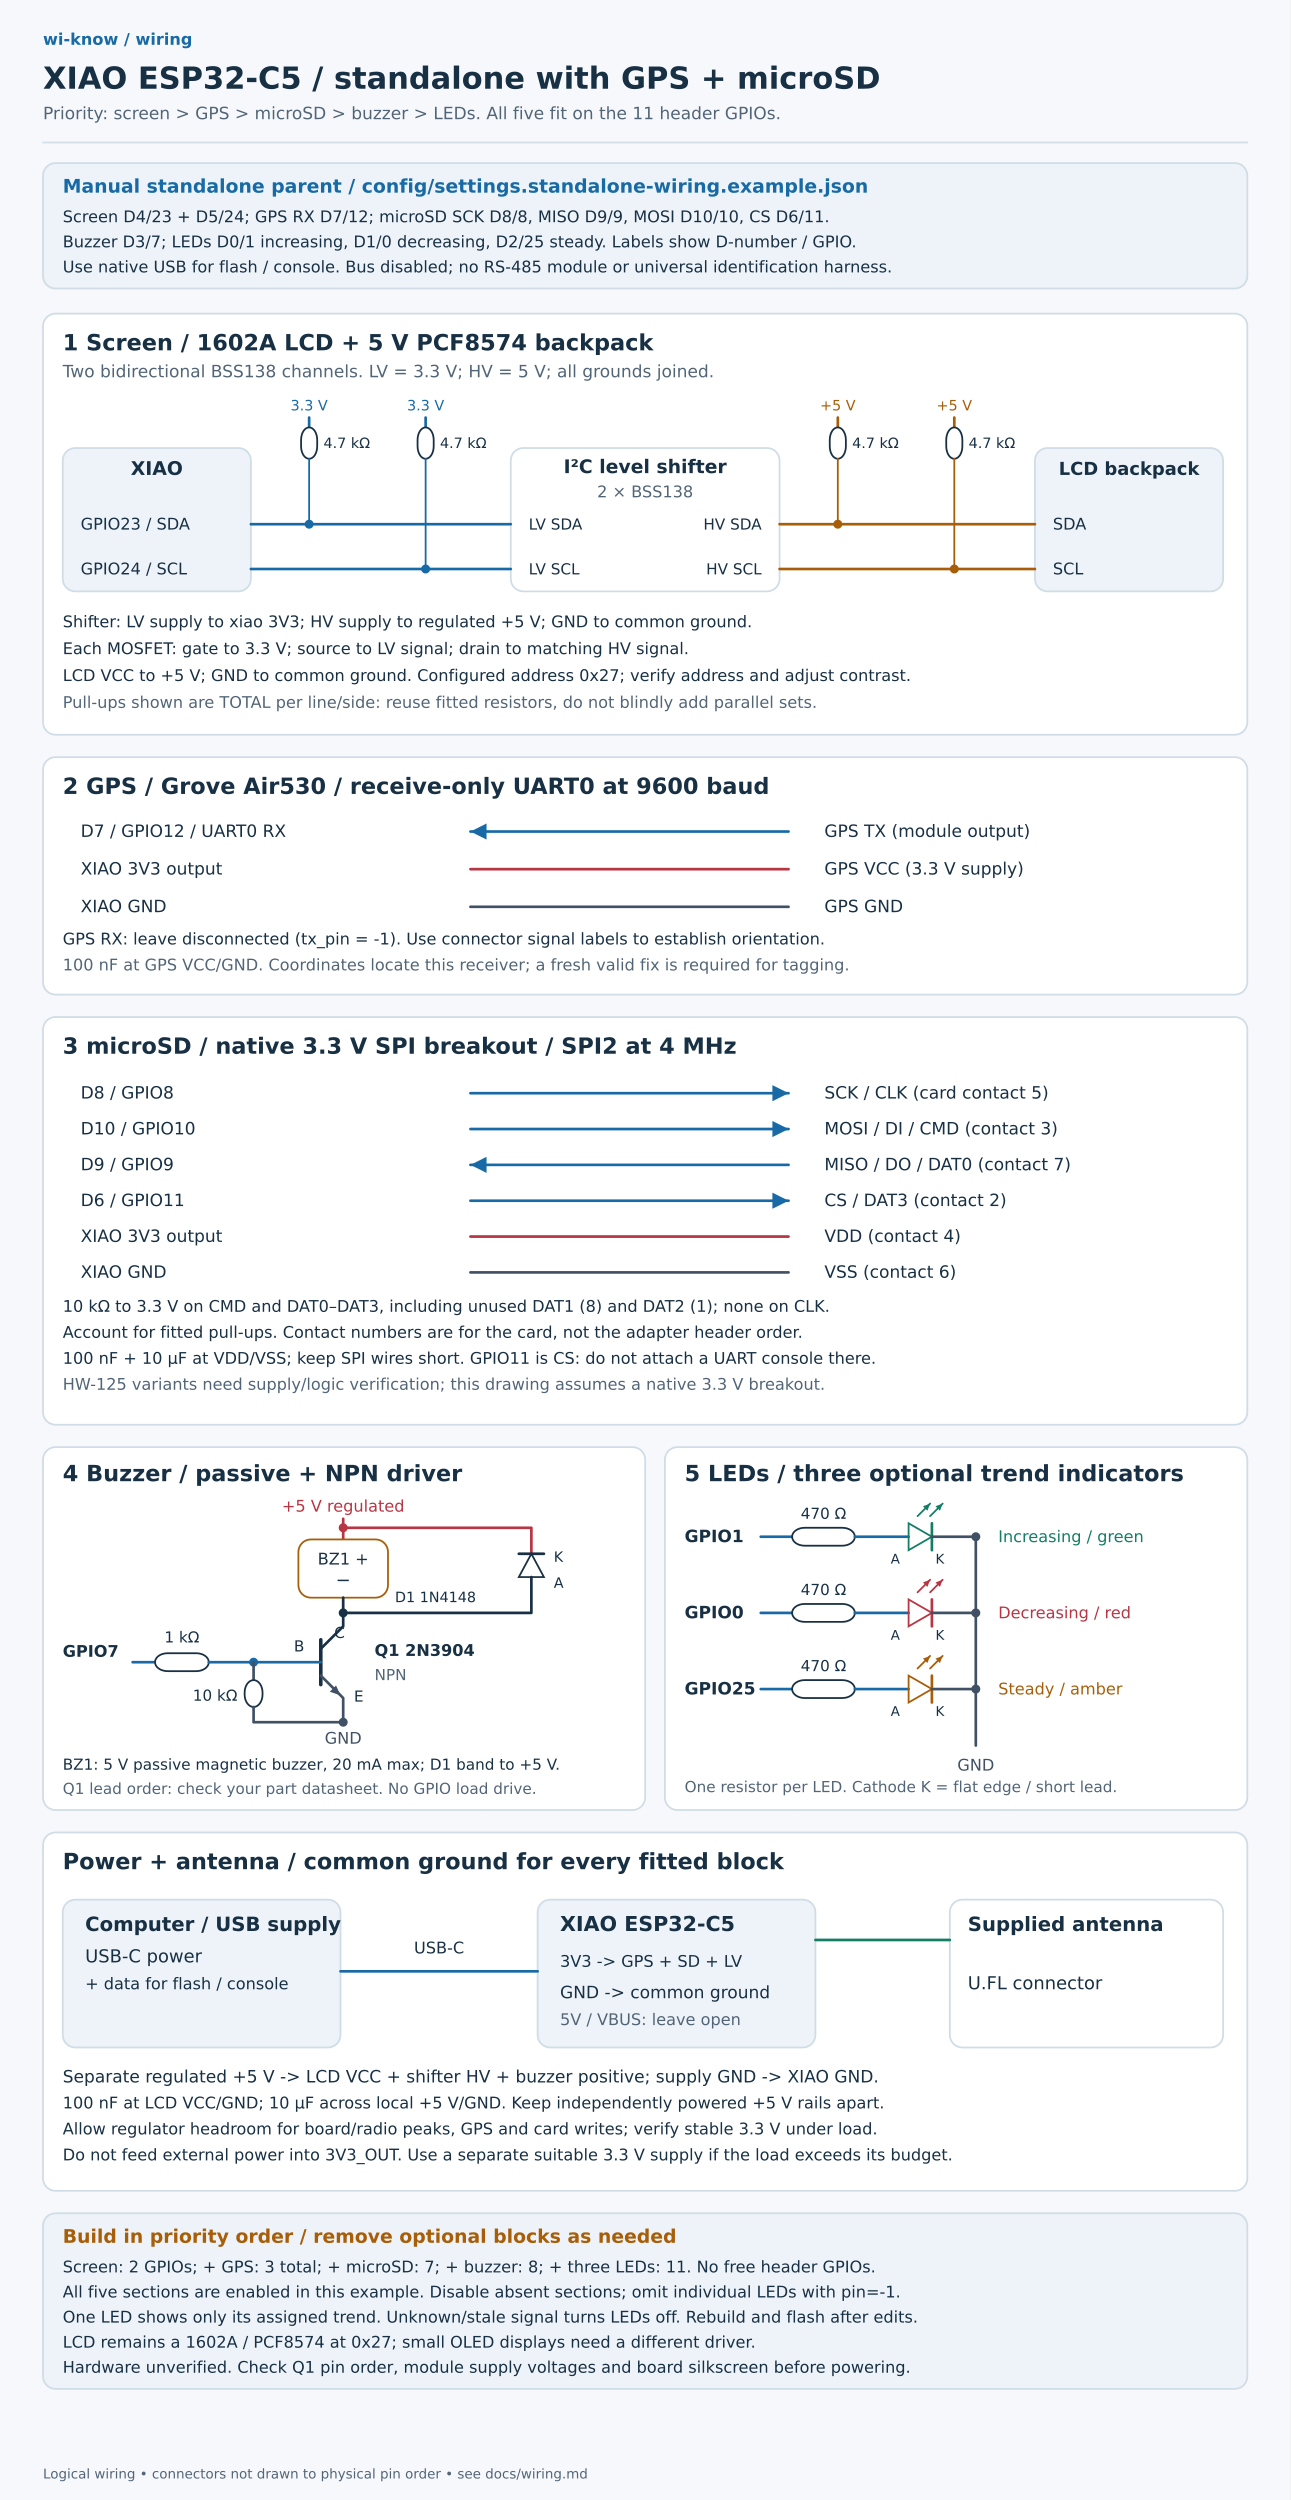
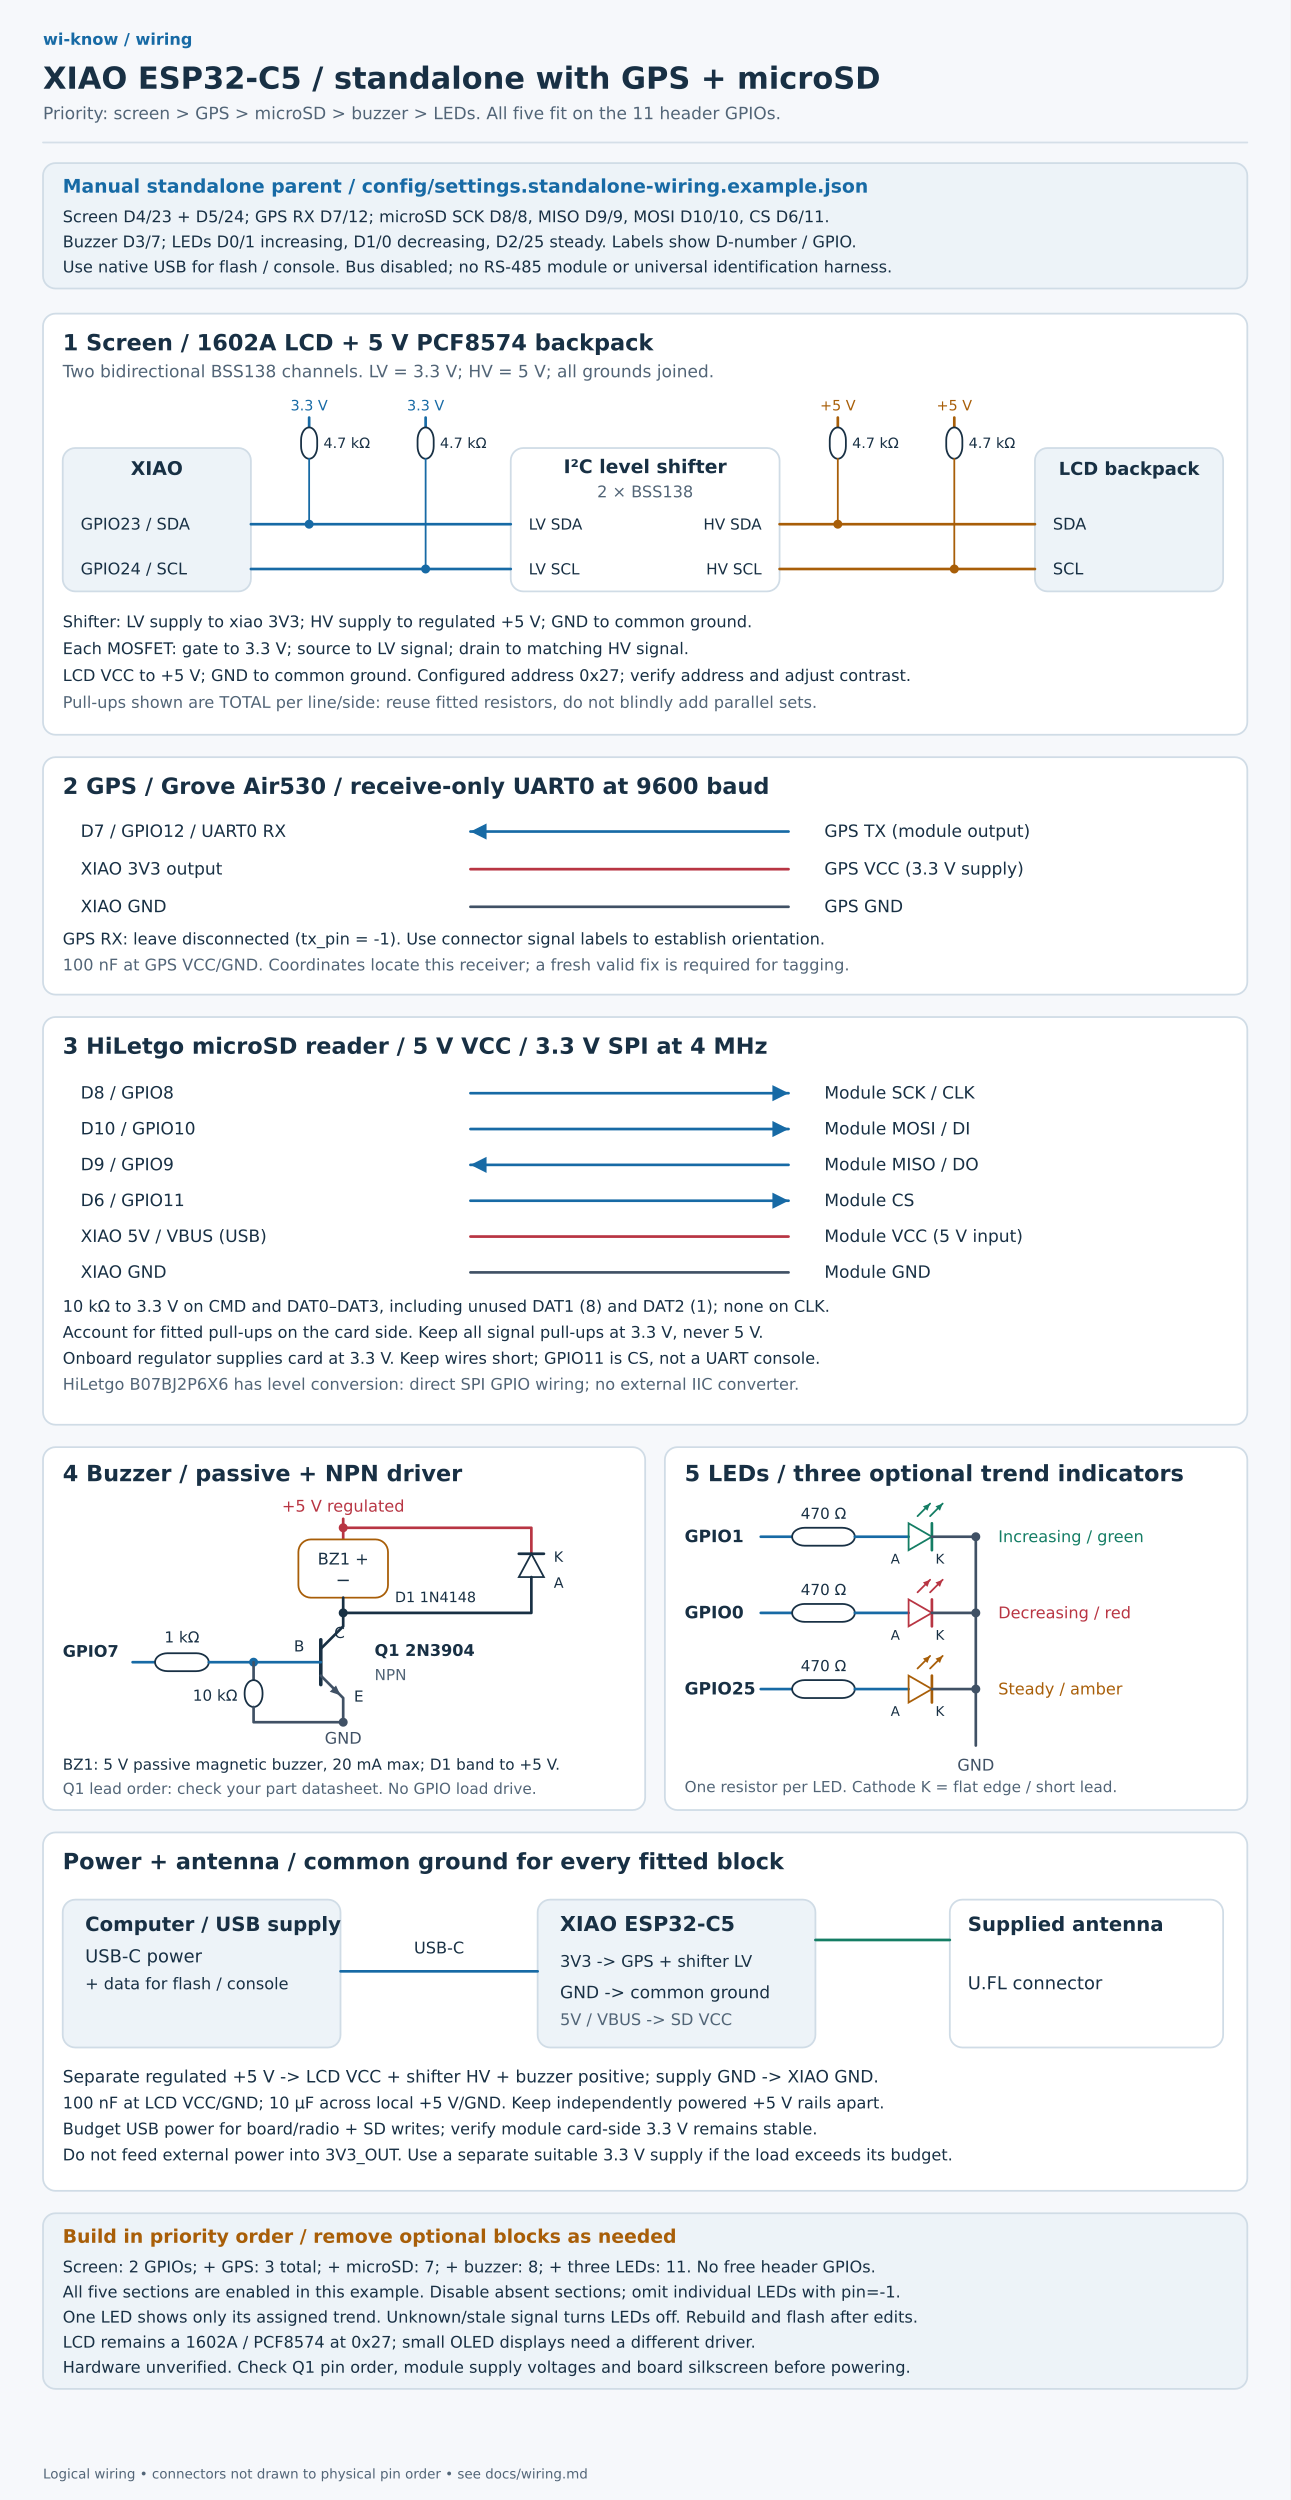
<svg xmlns="http://www.w3.org/2000/svg" width="1440" height="2790" viewBox="0 0 1440 2790" role="img" aria-labelledby="title description">
  <defs>
    <marker id="arrow-blue" markerWidth="8" markerHeight="8" refX="6" refY="3" orient="auto-start-reverse">
      <path d="M0,0 L0,6 L6,3 z" fill="#176aa5" />
    </marker>
  </defs>
  <rect width="1440" height="2790" fill="#f6f8fb" />
  <text x="48" y="50" fill="#176aa5" font-family="DejaVu Sans, Noto Sans, sans-serif" font-size="18" font-weight="700" text-anchor="start">wi-know / wiring</text>
  <text x="48" y="99" fill="#183044" font-family="DejaVu Sans, Noto Sans, sans-serif" font-size="34" font-weight="700" text-anchor="start">XIAO ESP32-C5 / standalone with GPS + microSD</text>
  <text x="48" y="133" fill="#526577" font-family="DejaVu Sans, Noto Sans, sans-serif" font-size="19" font-weight="400" text-anchor="start">Priority: screen &gt; GPS &gt; microSD &gt; buzzer &gt; LEDs. All five fit on the 11 header GPIOs.</text>
  <polyline points="48,159 1392,159" fill="none" stroke="#d5dfe8" stroke-width="2" stroke-linejoin="round" stroke-linecap="round" />
  <rect x="48" y="182" width="1344" height="140" rx="14" fill="#edf3f8" stroke="#d0dce6" stroke-width="2" />
  <text x="70" y="215" fill="#176aa5" font-family="DejaVu Sans, Noto Sans, sans-serif" font-size="21" font-weight="700" text-anchor="start">Manual standalone parent / config/settings.standalone-wiring.example.json</text>
  <text x="70" y="248" fill="#183044" font-family="DejaVu Sans, Noto Sans, sans-serif" font-size="18" font-weight="400" text-anchor="start">Screen D4/23 + D5/24; GPS RX D7/12; microSD SCK D8/8, MISO D9/9, MOSI D10/10, CS D6/11.</text>
  <text x="70" y="276" fill="#183044" font-family="DejaVu Sans, Noto Sans, sans-serif" font-size="18" font-weight="400" text-anchor="start">Buzzer D3/7; LEDs D0/1 increasing, D1/0 decreasing, D2/25 steady. Labels show D-number / GPIO.</text>
  <text x="70" y="304" fill="#183044" font-family="DejaVu Sans, Noto Sans, sans-serif" font-size="18" font-weight="400" text-anchor="start">Use native USB for flash / console. Bus disabled; no RS-485 module or universal identification harness.</text>
  <g transform="translate(0,-430)">
    <rect x="48" y="780" width="1344" height="470" rx="14" fill="white" stroke="#d0dce6" stroke-width="2" />
    <text x="70" y="821" fill="#183044" font-family="DejaVu Sans, Noto Sans, sans-serif" font-size="25" font-weight="700" text-anchor="start">1  Screen / 1602A LCD + 5 V PCF8574 backpack</text>
    <text x="70" y="851" fill="#526577" font-family="DejaVu Sans, Noto Sans, sans-serif" font-size="19" font-weight="400" text-anchor="start">Two bidirectional BSS138 channels. LV = 3.3 V; HV = 5 V; all grounds joined.</text>
    <rect x="70" y="930" width="210" height="160" rx="14" fill="#edf3f8" stroke="#d0dce6" stroke-width="2" />
    <text x="175" y="960" fill="#183044" font-family="DejaVu Sans, Noto Sans, sans-serif" font-size="21" font-weight="700" text-anchor="middle">XIAO</text>
    <rect x="570" y="930" width="300" height="160" rx="14" fill="white" stroke="#d0dce6" stroke-width="2" />
    <text x="720" y="958" fill="#183044" font-family="DejaVu Sans, Noto Sans, sans-serif" font-size="21" font-weight="700" text-anchor="middle">I²C level shifter</text>
    <text x="720" y="985" fill="#526577" font-family="DejaVu Sans, Noto Sans, sans-serif" font-size="18" font-weight="400" text-anchor="middle">2 × BSS138</text>
    <rect x="1155" y="930" width="210" height="160" rx="14" fill="#edf3f8" stroke="#d0dce6" stroke-width="2" />
    <text x="1260" y="960" fill="#183044" font-family="DejaVu Sans, Noto Sans, sans-serif" font-size="20" font-weight="700" text-anchor="middle">LCD backpack</text>
    <text x="90" y="1021" fill="#183044" font-family="DejaVu Sans, Noto Sans, sans-serif" font-size="18" font-weight="400" text-anchor="start">GPIO23 / SDA</text>
    <polyline points="280,1015 570,1015" fill="none" stroke="#176aa5" stroke-width="3" stroke-linejoin="round" stroke-linecap="round" />
    <text x="590" y="1021" fill="#183044" font-family="DejaVu Sans, Noto Sans, sans-serif" font-size="17" font-weight="400" text-anchor="start">LV SDA</text>
    <text x="850" y="1021" fill="#183044" font-family="DejaVu Sans, Noto Sans, sans-serif" font-size="17" font-weight="400" text-anchor="end">HV SDA</text>
    <polyline points="870,1015 1155,1015" fill="none" stroke="#a85e08" stroke-width="3" stroke-linejoin="round" stroke-linecap="round" />
    <text x="1175" y="1021" fill="#183044" font-family="DejaVu Sans, Noto Sans, sans-serif" font-size="18" font-weight="400" text-anchor="start">SDA</text>
    <text x="90" y="1071" fill="#183044" font-family="DejaVu Sans, Noto Sans, sans-serif" font-size="18" font-weight="400" text-anchor="start">GPIO24 / SCL</text>
    <polyline points="280,1065 570,1065" fill="none" stroke="#176aa5" stroke-width="3" stroke-linejoin="round" stroke-linecap="round" />
    <text x="590" y="1071" fill="#183044" font-family="DejaVu Sans, Noto Sans, sans-serif" font-size="17" font-weight="400" text-anchor="start">LV SCL</text>
    <text x="850" y="1071" fill="#183044" font-family="DejaVu Sans, Noto Sans, sans-serif" font-size="17" font-weight="400" text-anchor="end">HV SCL</text>
    <polyline points="870,1065 1155,1065" fill="none" stroke="#a85e08" stroke-width="3" stroke-linejoin="round" stroke-linecap="round" />
    <text x="1175" y="1071" fill="#183044" font-family="DejaVu Sans, Noto Sans, sans-serif" font-size="18" font-weight="400" text-anchor="start">SCL</text>
    <text x="345" y="888" fill="#176aa5" font-family="DejaVu Sans, Noto Sans, sans-serif" font-size="16" font-weight="400" text-anchor="middle">3.3 V</text>
    <polyline points="345,896 345,907" fill="none" stroke="#176aa5" stroke-width="3" stroke-linejoin="round" stroke-linecap="round" />
    <rect x="336" y="907" width="18" height="35" rx="14" fill="white" stroke="#183044" stroke-width="2" />
    <text x="361" y="930" fill="#183044" font-family="DejaVu Sans, Noto Sans, sans-serif" font-size="16" font-weight="400" text-anchor="start">4.7 kΩ</text>
    <polyline points="345,942 345,1015" fill="none" stroke="#176aa5" stroke-width="2" stroke-linejoin="round" stroke-linecap="round" />
    <circle cx="345" cy="1015" r="5" fill="#176aa5" />
    <text x="475" y="888" fill="#176aa5" font-family="DejaVu Sans, Noto Sans, sans-serif" font-size="16" font-weight="400" text-anchor="middle">3.3 V</text>
    <polyline points="475,896 475,907" fill="none" stroke="#176aa5" stroke-width="3" stroke-linejoin="round" stroke-linecap="round" />
    <rect x="466" y="907" width="18" height="35" rx="14" fill="white" stroke="#183044" stroke-width="2" />
    <text x="491" y="930" fill="#183044" font-family="DejaVu Sans, Noto Sans, sans-serif" font-size="16" font-weight="400" text-anchor="start">4.7 kΩ</text>
    <polyline points="475,942 475,1065" fill="none" stroke="#176aa5" stroke-width="2" stroke-linejoin="round" stroke-linecap="round" />
    <circle cx="475" cy="1065" r="5" fill="#176aa5" />
    <text x="935" y="888" fill="#a85e08" font-family="DejaVu Sans, Noto Sans, sans-serif" font-size="16" font-weight="400" text-anchor="middle">+5 V</text>
    <polyline points="935,896 935,907" fill="none" stroke="#a85e08" stroke-width="3" stroke-linejoin="round" stroke-linecap="round" />
    <rect x="926" y="907" width="18" height="35" rx="14" fill="white" stroke="#183044" stroke-width="2" />
    <text x="951" y="930" fill="#183044" font-family="DejaVu Sans, Noto Sans, sans-serif" font-size="16" font-weight="400" text-anchor="start">4.7 kΩ</text>
    <polyline points="935,942 935,1015" fill="none" stroke="#a85e08" stroke-width="2" stroke-linejoin="round" stroke-linecap="round" />
    <circle cx="935" cy="1015" r="5" fill="#a85e08" />
    <text x="1065" y="888" fill="#a85e08" font-family="DejaVu Sans, Noto Sans, sans-serif" font-size="16" font-weight="400" text-anchor="middle">+5 V</text>
    <polyline points="1065,896 1065,907" fill="none" stroke="#a85e08" stroke-width="3" stroke-linejoin="round" stroke-linecap="round" />
    <rect x="1056" y="907" width="18" height="35" rx="14" fill="white" stroke="#183044" stroke-width="2" />
    <text x="1081" y="930" fill="#183044" font-family="DejaVu Sans, Noto Sans, sans-serif" font-size="16" font-weight="400" text-anchor="start">4.7 kΩ</text>
    <polyline points="1065,942 1065,1065" fill="none" stroke="#a85e08" stroke-width="2" stroke-linejoin="round" stroke-linecap="round" />
    <circle cx="1065" cy="1065" r="5" fill="#a85e08" />
    <text x="70" y="1130" fill="#183044" font-family="DejaVu Sans, Noto Sans, sans-serif" font-size="18" font-weight="400" text-anchor="start">Shifter: LV supply to xiao 3V3; HV supply to regulated +5 V; GND to common ground.</text>
    <text x="70" y="1160" fill="#183044" font-family="DejaVu Sans, Noto Sans, sans-serif" font-size="18" font-weight="400" text-anchor="start">Each MOSFET: gate to 3.3 V; source to LV signal; drain to matching HV signal.</text>
    <text x="70" y="1190" fill="#183044" font-family="DejaVu Sans, Noto Sans, sans-serif" font-size="18" font-weight="400" text-anchor="start">LCD VCC to +5 V; GND to common ground. Configured address 0x27; verify address and adjust contrast.</text>
    <text x="70" y="1220" fill="#526577" font-family="DejaVu Sans, Noto Sans, sans-serif" font-size="18" font-weight="400" text-anchor="start">Pull-ups shown are TOTAL per line/side: reuse fitted resistors, do not blindly add parallel sets.</text>
  </g>
  <rect x="48" y="845" width="1344" height="265" rx="14" fill="white" stroke="#d0dce6" stroke-width="2" />
  <text x="70" y="886" fill="#183044" font-family="DejaVu Sans, Noto Sans, sans-serif" font-size="25" font-weight="700" text-anchor="start">2  GPS / Grove Air530 / receive-only UART0 at 9600 baud</text>
  <text x="90" y="934" fill="#183044" font-family="DejaVu Sans, Noto Sans, sans-serif" font-size="19" font-weight="400" text-anchor="start">D7 / GPIO12 / UART0 RX</text>
  <text x="920" y="934" fill="#183044" font-family="DejaVu Sans, Noto Sans, sans-serif" font-size="19" font-weight="400" text-anchor="start">GPS TX (module output)</text>
  <polyline points="880,928 525,928" fill="none" stroke="#176aa5" stroke-width="3" stroke-linejoin="round" stroke-linecap="round" marker-end="url(#arrow-blue)" />
  <text x="90" y="976" fill="#183044" font-family="DejaVu Sans, Noto Sans, sans-serif" font-size="19" font-weight="400" text-anchor="start">XIAO 3V3 output</text>
  <text x="920" y="976" fill="#183044" font-family="DejaVu Sans, Noto Sans, sans-serif" font-size="19" font-weight="400" text-anchor="start">GPS VCC (3.3 V supply)</text>
  <polyline points="525,970 880,970" fill="none" stroke="#b83543" stroke-width="3" stroke-linejoin="round" stroke-linecap="round" />
  <text x="90" y="1018" fill="#183044" font-family="DejaVu Sans, Noto Sans, sans-serif" font-size="19" font-weight="400" text-anchor="start">XIAO GND</text>
  <text x="920" y="1018" fill="#183044" font-family="DejaVu Sans, Noto Sans, sans-serif" font-size="19" font-weight="400" text-anchor="start">GPS GND</text>
  <polyline points="525,1012 880,1012" fill="none" stroke="#405165" stroke-width="3" stroke-linejoin="round" stroke-linecap="round" />
  <text x="70" y="1054" fill="#183044" font-family="DejaVu Sans, Noto Sans, sans-serif" font-size="18" font-weight="400" text-anchor="start">GPS RX: leave disconnected (tx_pin = -1). Use connector signal labels to establish orientation.</text>
  <text x="70" y="1083" fill="#526577" font-family="DejaVu Sans, Noto Sans, sans-serif" font-size="18" font-weight="400" text-anchor="start">100 nF at GPS VCC/GND. Coordinates locate this receiver; a fresh valid fix is required for tagging.</text>
  <rect x="48" y="1135" width="1344" height="455" rx="14" fill="white" stroke="#d0dce6" stroke-width="2" />
-   <text x="70" y="1176" fill="#183044" font-family="DejaVu Sans, Noto Sans, sans-serif" font-size="25" font-weight="700" text-anchor="start">3  microSD / native 3.3 V SPI breakout / SPI2 at 4 MHz</text>
+   <text x="70" y="1176" fill="#183044" font-family="DejaVu Sans, Noto Sans, sans-serif" font-size="25" font-weight="700" text-anchor="start">3  HiLetgo microSD reader / 5 V VCC / 3.3 V SPI at 4 MHz</text>
  <text x="90" y="1226" fill="#183044" font-family="DejaVu Sans, Noto Sans, sans-serif" font-size="19" font-weight="400" text-anchor="start">D8 / GPIO8</text>
-   <text x="920" y="1226" fill="#183044" font-family="DejaVu Sans, Noto Sans, sans-serif" font-size="19" font-weight="400" text-anchor="start">SCK / CLK (card contact 5)</text>
+   <text x="920" y="1226" fill="#183044" font-family="DejaVu Sans, Noto Sans, sans-serif" font-size="19" font-weight="400" text-anchor="start">Module SCK / CLK</text>
  <polyline points="525,1220 880,1220" fill="none" stroke="#176aa5" stroke-width="3" stroke-linejoin="round" stroke-linecap="round" marker-end="url(#arrow-blue)" />
  <text x="90" y="1266" fill="#183044" font-family="DejaVu Sans, Noto Sans, sans-serif" font-size="19" font-weight="400" text-anchor="start">D10 / GPIO10</text>
-   <text x="920" y="1266" fill="#183044" font-family="DejaVu Sans, Noto Sans, sans-serif" font-size="19" font-weight="400" text-anchor="start">MOSI / DI / CMD (contact 3)</text>
+   <text x="920" y="1266" fill="#183044" font-family="DejaVu Sans, Noto Sans, sans-serif" font-size="19" font-weight="400" text-anchor="start">Module MOSI / DI</text>
  <polyline points="525,1260 880,1260" fill="none" stroke="#176aa5" stroke-width="3" stroke-linejoin="round" stroke-linecap="round" marker-end="url(#arrow-blue)" />
  <text x="90" y="1306" fill="#183044" font-family="DejaVu Sans, Noto Sans, sans-serif" font-size="19" font-weight="400" text-anchor="start">D9 / GPIO9</text>
-   <text x="920" y="1306" fill="#183044" font-family="DejaVu Sans, Noto Sans, sans-serif" font-size="19" font-weight="400" text-anchor="start">MISO / DO / DAT0 (contact 7)</text>
+   <text x="920" y="1306" fill="#183044" font-family="DejaVu Sans, Noto Sans, sans-serif" font-size="19" font-weight="400" text-anchor="start">Module MISO / DO</text>
  <polyline points="880,1300 525,1300" fill="none" stroke="#176aa5" stroke-width="3" stroke-linejoin="round" stroke-linecap="round" marker-end="url(#arrow-blue)" />
  <text x="90" y="1346" fill="#183044" font-family="DejaVu Sans, Noto Sans, sans-serif" font-size="19" font-weight="400" text-anchor="start">D6 / GPIO11</text>
-   <text x="920" y="1346" fill="#183044" font-family="DejaVu Sans, Noto Sans, sans-serif" font-size="19" font-weight="400" text-anchor="start">CS / DAT3 (contact 2)</text>
+   <text x="920" y="1346" fill="#183044" font-family="DejaVu Sans, Noto Sans, sans-serif" font-size="19" font-weight="400" text-anchor="start">Module CS</text>
  <polyline points="525,1340 880,1340" fill="none" stroke="#176aa5" stroke-width="3" stroke-linejoin="round" stroke-linecap="round" marker-end="url(#arrow-blue)" />
-   <text x="90" y="1386" fill="#183044" font-family="DejaVu Sans, Noto Sans, sans-serif" font-size="19" font-weight="400" text-anchor="start">XIAO 3V3 output</text>
-   <text x="920" y="1386" fill="#183044" font-family="DejaVu Sans, Noto Sans, sans-serif" font-size="19" font-weight="400" text-anchor="start">VDD (contact 4)</text>
+   <text x="90" y="1386" fill="#183044" font-family="DejaVu Sans, Noto Sans, sans-serif" font-size="19" font-weight="400" text-anchor="start">XIAO 5V / VBUS (USB)</text>
+   <text x="920" y="1386" fill="#183044" font-family="DejaVu Sans, Noto Sans, sans-serif" font-size="19" font-weight="400" text-anchor="start">Module VCC (5 V input)</text>
  <polyline points="525,1380 880,1380" fill="none" stroke="#b83543" stroke-width="3" stroke-linejoin="round" stroke-linecap="round" />
  <text x="90" y="1426" fill="#183044" font-family="DejaVu Sans, Noto Sans, sans-serif" font-size="19" font-weight="400" text-anchor="start">XIAO GND</text>
-   <text x="920" y="1426" fill="#183044" font-family="DejaVu Sans, Noto Sans, sans-serif" font-size="19" font-weight="400" text-anchor="start">VSS (contact 6)</text>
+   <text x="920" y="1426" fill="#183044" font-family="DejaVu Sans, Noto Sans, sans-serif" font-size="19" font-weight="400" text-anchor="start">Module GND</text>
  <polyline points="525,1420 880,1420" fill="none" stroke="#405165" stroke-width="3" stroke-linejoin="round" stroke-linecap="round" />
  <text x="70" y="1464" fill="#183044" font-family="DejaVu Sans, Noto Sans, sans-serif" font-size="18" font-weight="400" text-anchor="start">10 kΩ to 3.3 V on CMD and DAT0–DAT3, including unused DAT1 (8) and DAT2 (1); none on CLK.</text>
-   <text x="70" y="1493" fill="#183044" font-family="DejaVu Sans, Noto Sans, sans-serif" font-size="18" font-weight="400" text-anchor="start">Account for fitted pull-ups. Contact numbers are for the card, not the adapter header order.</text>
-   <text x="70" y="1522" fill="#183044" font-family="DejaVu Sans, Noto Sans, sans-serif" font-size="18" font-weight="400" text-anchor="start">100 nF + 10 µF at VDD/VSS; keep SPI wires short. GPIO11 is CS: do not attach a UART console there.</text>
-   <text x="70" y="1551" fill="#526577" font-family="DejaVu Sans, Noto Sans, sans-serif" font-size="18" font-weight="400" text-anchor="start">HW-125 variants need supply/logic verification; this drawing assumes a native 3.3 V breakout.</text>
+   <text x="70" y="1493" fill="#183044" font-family="DejaVu Sans, Noto Sans, sans-serif" font-size="18" font-weight="400" text-anchor="start">Account for fitted pull-ups on the card side. Keep all signal pull-ups at 3.3 V, never 5 V.</text>
+   <text x="70" y="1522" fill="#183044" font-family="DejaVu Sans, Noto Sans, sans-serif" font-size="18" font-weight="400" text-anchor="start">Onboard regulator supplies card at 3.3 V. Keep wires short; GPIO11 is CS, not a UART console.</text>
+   <text x="70" y="1551" fill="#526577" font-family="DejaVu Sans, Noto Sans, sans-serif" font-size="18" font-weight="400" text-anchor="start">HiLetgo B07BJ2P6X6 has level conversion: direct SPI GPIO wiring; no external IIC converter.</text>
  <g transform="translate(-672,1265)">
    <rect x="720" y="350" width="672" height="405" rx="14" fill="white" stroke="#d0dce6" stroke-width="2" />
    <text x="742" y="388" fill="#183044" font-family="DejaVu Sans, Noto Sans, sans-serif" font-size="25" font-weight="700" text-anchor="start">4  Buzzer / passive + NPN driver</text>
    <text x="1055" y="422" fill="#b83543" font-family="DejaVu Sans, Noto Sans, sans-serif" font-size="18" font-weight="400" text-anchor="middle">+5 V regulated</text>
    <polyline points="1055,430 1055,453" fill="none" stroke="#b83543" stroke-width="3" stroke-linejoin="round" stroke-linecap="round" />
    <rect x="1005" y="453" width="100" height="65" rx="14" fill="white" stroke="#a85e08" stroke-width="2" />
    <text x="1055" y="481" fill="#183044" font-family="DejaVu Sans, Noto Sans, sans-serif" font-size="18" font-weight="400" text-anchor="middle">BZ1 +</text>
    <text x="1055" y="505" fill="#183044" font-family="DejaVu Sans, Noto Sans, sans-serif" font-size="20" font-weight="400" text-anchor="middle">−</text>
    <polyline points="1055,518 1055,550 1030,575" fill="none" stroke="#183044" stroke-width="3" stroke-linejoin="round" stroke-linecap="round" />
    <text x="1045" y="563" fill="#183044" font-family="DejaVu Sans, Noto Sans, sans-serif" font-size="17" font-weight="400" text-anchor="start">C</text>
    <polyline points="1030,565 1030,615" fill="none" stroke="#183044" stroke-width="4" stroke-linejoin="round" stroke-linecap="round" />
    <polyline points="1030,605 1055,630 1055,657" fill="none" stroke="#405165" stroke-width="3" stroke-linejoin="round" stroke-linecap="round" />
    <path d="M1052,627 l-12,-4 l7,-7 Z" fill="#405165" />
    <text x="1067" y="634" fill="#183044" font-family="DejaVu Sans, Noto Sans, sans-serif" font-size="17" font-weight="400" text-anchor="start">E</text>
    <text x="1090" y="583" fill="#183044" font-family="DejaVu Sans, Noto Sans, sans-serif" font-size="18" font-weight="700" text-anchor="start">Q1 2N3904</text>
    <text x="1090" y="610" fill="#526577" font-family="DejaVu Sans, Noto Sans, sans-serif" font-size="17" font-weight="400" text-anchor="start">NPN</text>
    <text x="742" y="584" fill="#183044" font-family="DejaVu Sans, Noto Sans, sans-serif" font-size="18" font-weight="700" text-anchor="start">GPIO7</text>
    <polyline points="820,590 845,590" fill="none" stroke="#176aa5" stroke-width="3" stroke-linejoin="round" stroke-linecap="round" />
    <rect x="845" y="580" width="60" height="20" rx="14" fill="white" stroke="#183044" stroke-width="2" />
    <text x="875" y="568" fill="#183044" font-family="DejaVu Sans, Noto Sans, sans-serif" font-size="17" font-weight="400" text-anchor="middle">1 kΩ</text>
    <polyline points="905,590 1030,590" fill="none" stroke="#176aa5" stroke-width="3" stroke-linejoin="round" stroke-linecap="round" />
    <text x="1000" y="578" fill="#183044" font-family="DejaVu Sans, Noto Sans, sans-serif" font-size="17" font-weight="400" text-anchor="start">B</text>
    <circle cx="955" cy="590" r="5" fill="#176aa5" />
    <polyline points="955,590 955,610" fill="none" stroke="#405165" stroke-width="3" stroke-linejoin="round" stroke-linecap="round" />
    <rect x="945" y="610" width="20" height="30" rx="14" fill="white" stroke="#183044" stroke-width="2" />
    <text x="937" y="633" fill="#183044" font-family="DejaVu Sans, Noto Sans, sans-serif" font-size="17" font-weight="400" text-anchor="end">10 kΩ</text>
    <polyline points="955,640 955,657 1055,657" fill="none" stroke="#405165" stroke-width="3" stroke-linejoin="round" stroke-linecap="round" />
    <circle cx="1055" cy="657" r="5" fill="#405165" />
    <text x="1055" y="681" fill="#405165" font-family="DejaVu Sans, Noto Sans, sans-serif" font-size="18" font-weight="400" text-anchor="middle">GND</text>
    <polyline points="1055,440 1265,440 1265,469" fill="none" stroke="#b83543" stroke-width="3" stroke-linejoin="round" stroke-linecap="round" />
    <circle cx="1055" cy="440" r="5" fill="#b83543" />
    <polyline points="1251,469 1279,469" fill="none" stroke="#183044" stroke-width="3" stroke-linejoin="round" stroke-linecap="round" />
    <path d="M1251,495 L1279,495 L1265,469 Z" fill="none" stroke="#183044" stroke-width="2" />
    <polyline points="1265,495 1265,535 1055,535" fill="none" stroke="#183044" stroke-width="3" stroke-linejoin="round" stroke-linecap="round" />
    <circle cx="1055" cy="535" r="5" fill="#183044" />
    <text x="1290" y="478" fill="#183044" font-family="DejaVu Sans, Noto Sans, sans-serif" font-size="16" font-weight="400" text-anchor="start">K</text>
    <text x="1290" y="507" fill="#183044" font-family="DejaVu Sans, Noto Sans, sans-serif" font-size="16" font-weight="400" text-anchor="start">A</text>
    <text x="1158" y="523" fill="#183044" font-family="DejaVu Sans, Noto Sans, sans-serif" font-size="16" font-weight="400" text-anchor="middle">D1 1N4148</text>
    <text x="742" y="710" fill="#183044" font-family="DejaVu Sans, Noto Sans, sans-serif" font-size="17" font-weight="400" text-anchor="start">BZ1: 5 V passive magnetic buzzer, 20 mA max; D1 band to +5 V.</text>
    <text x="742" y="737" fill="#526577" font-family="DejaVu Sans, Noto Sans, sans-serif" font-size="17" font-weight="400" text-anchor="start">Q1 lead order: check your part datasheet. No GPIO load drive.</text>
  </g>
  <g transform="translate(694,1265)">
    <rect x="48" y="350" width="650" height="405" rx="14" fill="white" stroke="#d0dce6" stroke-width="2" />
    <text x="70" y="388" fill="#183044" font-family="DejaVu Sans, Noto Sans, sans-serif" font-size="25" font-weight="700" text-anchor="start">5  LEDs / three optional trend indicators</text>
    <text x="70" y="456" fill="#183044" font-family="DejaVu Sans, Noto Sans, sans-serif" font-size="19" font-weight="700" text-anchor="start">GPIO1</text>
    <polyline points="155,450 190,450" fill="none" stroke="#176aa5" stroke-width="3" stroke-linejoin="round" stroke-linecap="round" />
    <rect x="190" y="440" width="70" height="20" rx="14" fill="white" stroke="#183044" stroke-width="2" />
    <text x="225" y="430" fill="#183044" font-family="DejaVu Sans, Noto Sans, sans-serif" font-size="17" font-weight="400" text-anchor="middle">470 Ω</text>
    <polyline points="260,450 320,450" fill="none" stroke="#176aa5" stroke-width="3" stroke-linejoin="round" stroke-linecap="round" />
    <path d="M320,435 L320,465 L346,450 Z" fill="none" stroke="#147d64" stroke-width="2" />
    <polyline points="346,435 346,465" fill="none" stroke="#147d64" stroke-width="3" stroke-linejoin="round" stroke-linecap="round" />
    <polyline points="346,450 395,450" fill="none" stroke="#405165" stroke-width="3" stroke-linejoin="round" stroke-linecap="round" />
    <circle cx="395" cy="450" r="5" fill="#405165" />
    <text x="300" y="480" fill="#183044" font-family="DejaVu Sans, Noto Sans, sans-serif" font-size="15" font-weight="400" text-anchor="start">A</text>
    <text x="350" y="480" fill="#183044" font-family="DejaVu Sans, Noto Sans, sans-serif" font-size="15" font-weight="400" text-anchor="start">K</text>
    <polyline points="330,427 344,413" fill="none" stroke="#147d64" stroke-width="2" stroke-linejoin="round" stroke-linecap="round" />
    <path d="M344,413 l-8,3 l5,5 Z" fill="#147d64" />
    <polyline points="344,427 358,413" fill="none" stroke="#147d64" stroke-width="2" stroke-linejoin="round" stroke-linecap="round" />
    <path d="M358,413 l-8,3 l5,5 Z" fill="#147d64" />
    <text x="420" y="456" fill="#147d64" font-family="DejaVu Sans, Noto Sans, sans-serif" font-size="18" font-weight="400" text-anchor="start">Increasing / green</text>
    <text x="70" y="541" fill="#183044" font-family="DejaVu Sans, Noto Sans, sans-serif" font-size="19" font-weight="700" text-anchor="start">GPIO0</text>
    <polyline points="155,535 190,535" fill="none" stroke="#176aa5" stroke-width="3" stroke-linejoin="round" stroke-linecap="round" />
    <rect x="190" y="525" width="70" height="20" rx="14" fill="white" stroke="#183044" stroke-width="2" />
    <text x="225" y="515" fill="#183044" font-family="DejaVu Sans, Noto Sans, sans-serif" font-size="17" font-weight="400" text-anchor="middle">470 Ω</text>
    <polyline points="260,535 320,535" fill="none" stroke="#176aa5" stroke-width="3" stroke-linejoin="round" stroke-linecap="round" />
    <path d="M320,520 L320,550 L346,535 Z" fill="none" stroke="#b83543" stroke-width="2" />
    <polyline points="346,520 346,550" fill="none" stroke="#b83543" stroke-width="3" stroke-linejoin="round" stroke-linecap="round" />
    <polyline points="346,535 395,535" fill="none" stroke="#405165" stroke-width="3" stroke-linejoin="round" stroke-linecap="round" />
    <circle cx="395" cy="535" r="5" fill="#405165" />
    <text x="300" y="565" fill="#183044" font-family="DejaVu Sans, Noto Sans, sans-serif" font-size="15" font-weight="400" text-anchor="start">A</text>
    <text x="350" y="565" fill="#183044" font-family="DejaVu Sans, Noto Sans, sans-serif" font-size="15" font-weight="400" text-anchor="start">K</text>
    <polyline points="330,512 344,498" fill="none" stroke="#b83543" stroke-width="2" stroke-linejoin="round" stroke-linecap="round" />
    <path d="M344,498 l-8,3 l5,5 Z" fill="#b83543" />
    <polyline points="344,512 358,498" fill="none" stroke="#b83543" stroke-width="2" stroke-linejoin="round" stroke-linecap="round" />
    <path d="M358,498 l-8,3 l5,5 Z" fill="#b83543" />
    <text x="420" y="541" fill="#b83543" font-family="DejaVu Sans, Noto Sans, sans-serif" font-size="18" font-weight="400" text-anchor="start">Decreasing / red</text>
    <text x="70" y="626" fill="#183044" font-family="DejaVu Sans, Noto Sans, sans-serif" font-size="19" font-weight="700" text-anchor="start">GPIO25</text>
    <polyline points="155,620 190,620" fill="none" stroke="#176aa5" stroke-width="3" stroke-linejoin="round" stroke-linecap="round" />
    <rect x="190" y="610" width="70" height="20" rx="14" fill="white" stroke="#183044" stroke-width="2" />
    <text x="225" y="600" fill="#183044" font-family="DejaVu Sans, Noto Sans, sans-serif" font-size="17" font-weight="400" text-anchor="middle">470 Ω</text>
    <polyline points="260,620 320,620" fill="none" stroke="#176aa5" stroke-width="3" stroke-linejoin="round" stroke-linecap="round" />
    <path d="M320,605 L320,635 L346,620 Z" fill="none" stroke="#a85e08" stroke-width="2" />
    <polyline points="346,605 346,635" fill="none" stroke="#a85e08" stroke-width="3" stroke-linejoin="round" stroke-linecap="round" />
    <polyline points="346,620 395,620" fill="none" stroke="#405165" stroke-width="3" stroke-linejoin="round" stroke-linecap="round" />
    <circle cx="395" cy="620" r="5" fill="#405165" />
    <text x="300" y="650" fill="#183044" font-family="DejaVu Sans, Noto Sans, sans-serif" font-size="15" font-weight="400" text-anchor="start">A</text>
    <text x="350" y="650" fill="#183044" font-family="DejaVu Sans, Noto Sans, sans-serif" font-size="15" font-weight="400" text-anchor="start">K</text>
    <polyline points="330,597 344,583" fill="none" stroke="#a85e08" stroke-width="2" stroke-linejoin="round" stroke-linecap="round" />
    <path d="M344,583 l-8,3 l5,5 Z" fill="#a85e08" />
    <polyline points="344,597 358,583" fill="none" stroke="#a85e08" stroke-width="2" stroke-linejoin="round" stroke-linecap="round" />
    <path d="M358,583 l-8,3 l5,5 Z" fill="#a85e08" />
    <text x="420" y="626" fill="#a85e08" font-family="DejaVu Sans, Noto Sans, sans-serif" font-size="18" font-weight="400" text-anchor="start">Steady / amber</text>
    <polyline points="395,450 395,683" fill="none" stroke="#405165" stroke-width="3" stroke-linejoin="round" stroke-linecap="round" />
    <text x="395" y="711" fill="#405165" font-family="DejaVu Sans, Noto Sans, sans-serif" font-size="18" font-weight="400" text-anchor="middle">GND</text>
    <text x="70" y="735" fill="#526577" font-family="DejaVu Sans, Noto Sans, sans-serif" font-size="17" font-weight="400" text-anchor="start">One resistor per LED. Cathode K = flat edge / short lead.</text>
  </g>
  <rect x="48" y="2045" width="1344" height="400" rx="14" fill="white" stroke="#d0dce6" stroke-width="2" />
  <text x="70" y="2086" fill="#183044" font-family="DejaVu Sans, Noto Sans, sans-serif" font-size="25" font-weight="700" text-anchor="start">Power + antenna / common ground for every fitted block</text>
  <rect x="70" y="2120" width="310" height="165" rx="14" fill="#edf3f8" stroke="#d0dce6" stroke-width="2" />
  <text x="95" y="2155" fill="#183044" font-family="DejaVu Sans, Noto Sans, sans-serif" font-size="22" font-weight="700" text-anchor="start">Computer / USB supply</text>
  <text x="95" y="2190" fill="#183044" font-family="DejaVu Sans, Noto Sans, sans-serif" font-size="20" font-weight="400" text-anchor="start">USB-C power</text>
  <text x="95" y="2220" fill="#183044" font-family="DejaVu Sans, Noto Sans, sans-serif" font-size="18" font-weight="400" text-anchor="start">+ data for flash / console</text>
  <rect x="600" y="2120" width="310" height="165" rx="14" fill="#edf3f8" stroke="#d0dce6" stroke-width="2" />
  <text x="625" y="2155" fill="#183044" font-family="DejaVu Sans, Noto Sans, sans-serif" font-size="23" font-weight="700" text-anchor="start">XIAO ESP32-C5</text>
  <polyline points="380,2200 600,2200" fill="none" stroke="#176aa5" stroke-width="3" stroke-linejoin="round" stroke-linecap="round" />
  <text x="490" y="2180" fill="#183044" font-family="DejaVu Sans, Noto Sans, sans-serif" font-size="18" font-weight="400" text-anchor="middle">USB-C</text>
-   <text x="625" y="2195" fill="#183044" font-family="DejaVu Sans, Noto Sans, sans-serif" font-size="18" font-weight="400" text-anchor="start">3V3 -&gt; GPS + SD + LV</text>
+   <text x="625" y="2195" fill="#183044" font-family="DejaVu Sans, Noto Sans, sans-serif" font-size="18" font-weight="400" text-anchor="start">3V3 -&gt; GPS + shifter LV</text>
  <text x="625" y="2230" fill="#183044" font-family="DejaVu Sans, Noto Sans, sans-serif" font-size="19" font-weight="400" text-anchor="start">GND -&gt; common ground</text>
-   <text x="625" y="2260" fill="#526577" font-family="DejaVu Sans, Noto Sans, sans-serif" font-size="18" font-weight="400" text-anchor="start">5V / VBUS: leave open</text>
+   <text x="625" y="2260" fill="#526577" font-family="DejaVu Sans, Noto Sans, sans-serif" font-size="18" font-weight="400" text-anchor="start">5V / VBUS -&gt; SD VCC</text>
  <rect x="1060" y="2120" width="305" height="165" rx="14" fill="white" stroke="#d0dce6" stroke-width="2" />
  <text x="1080" y="2155" fill="#183044" font-family="DejaVu Sans, Noto Sans, sans-serif" font-size="22" font-weight="700" text-anchor="start">Supplied antenna</text>
  <text x="1080" y="2220" fill="#183044" font-family="DejaVu Sans, Noto Sans, sans-serif" font-size="20" font-weight="400" text-anchor="start">U.FL connector</text>
  <polyline points="910,2165 1060,2165" fill="none" stroke="#147d64" stroke-width="3" stroke-linejoin="round" stroke-linecap="round" />
  <text x="70" y="2324" fill="#183044" font-family="DejaVu Sans, Noto Sans, sans-serif" font-size="19" font-weight="400" text-anchor="start">Separate regulated +5 V -&gt; LCD VCC + shifter HV + buzzer positive; supply GND -&gt; XIAO GND.</text>
  <text x="70" y="2353" fill="#183044" font-family="DejaVu Sans, Noto Sans, sans-serif" font-size="18" font-weight="400" text-anchor="start">100 nF at LCD VCC/GND; 10 µF across local +5 V/GND. Keep independently powered +5 V rails apart.</text>
-   <text x="70" y="2382" fill="#183044" font-family="DejaVu Sans, Noto Sans, sans-serif" font-size="18" font-weight="400" text-anchor="start">Allow regulator headroom for board/radio peaks, GPS and card writes; verify stable 3.3 V under load.</text>
+   <text x="70" y="2382" fill="#183044" font-family="DejaVu Sans, Noto Sans, sans-serif" font-size="18" font-weight="400" text-anchor="start">Budget USB power for board/radio + SD writes; verify module card-side 3.3 V remains stable.</text>
  <text x="70" y="2411" fill="#183044" font-family="DejaVu Sans, Noto Sans, sans-serif" font-size="18" font-weight="400" text-anchor="start">Do not feed external power into 3V3_OUT. Use a separate suitable 3.3 V supply if the load exceeds its budget.</text>
  <rect x="48" y="2470" width="1344" height="196" rx="14" fill="#edf3f8" stroke="#d0dce6" stroke-width="2" />
  <text x="70" y="2503" fill="#a85e08" font-family="DejaVu Sans, Noto Sans, sans-serif" font-size="21" font-weight="700" text-anchor="start">Build in priority order / remove optional blocks as needed</text>
  <text x="70" y="2536" fill="#183044" font-family="DejaVu Sans, Noto Sans, sans-serif" font-size="18" font-weight="400" text-anchor="start">Screen: 2 GPIOs; + GPS: 3 total; + microSD: 7; + buzzer: 8; + three LEDs: 11. No free header GPIOs.</text>
  <text x="70" y="2564" fill="#183044" font-family="DejaVu Sans, Noto Sans, sans-serif" font-size="18" font-weight="400" text-anchor="start">All five sections are enabled in this example. Disable absent sections; omit individual LEDs with pin=-1.</text>
  <text x="70" y="2592" fill="#183044" font-family="DejaVu Sans, Noto Sans, sans-serif" font-size="18" font-weight="400" text-anchor="start">One LED shows only its assigned trend. Unknown/stale signal turns LEDs off. Rebuild and flash after edits.</text>
  <text x="70" y="2620" fill="#183044" font-family="DejaVu Sans, Noto Sans, sans-serif" font-size="18" font-weight="400" text-anchor="start">LCD remains a 1602A / PCF8574 at 0x27; small OLED displays need a different driver.</text>
  <text x="70" y="2648" fill="#183044" font-family="DejaVu Sans, Noto Sans, sans-serif" font-size="18" font-weight="400" text-anchor="start">Hardware unverified. Check Q1 pin order, module supply voltages and board silkscreen before powering.</text>
  <text x="48" y="2766" fill="#526577" font-family="DejaVu Sans, Noto Sans, sans-serif" font-size="15" font-weight="400" text-anchor="start">Logical wiring • connectors not drawn to physical pin order • see docs/wiring.md</text>
</svg>
